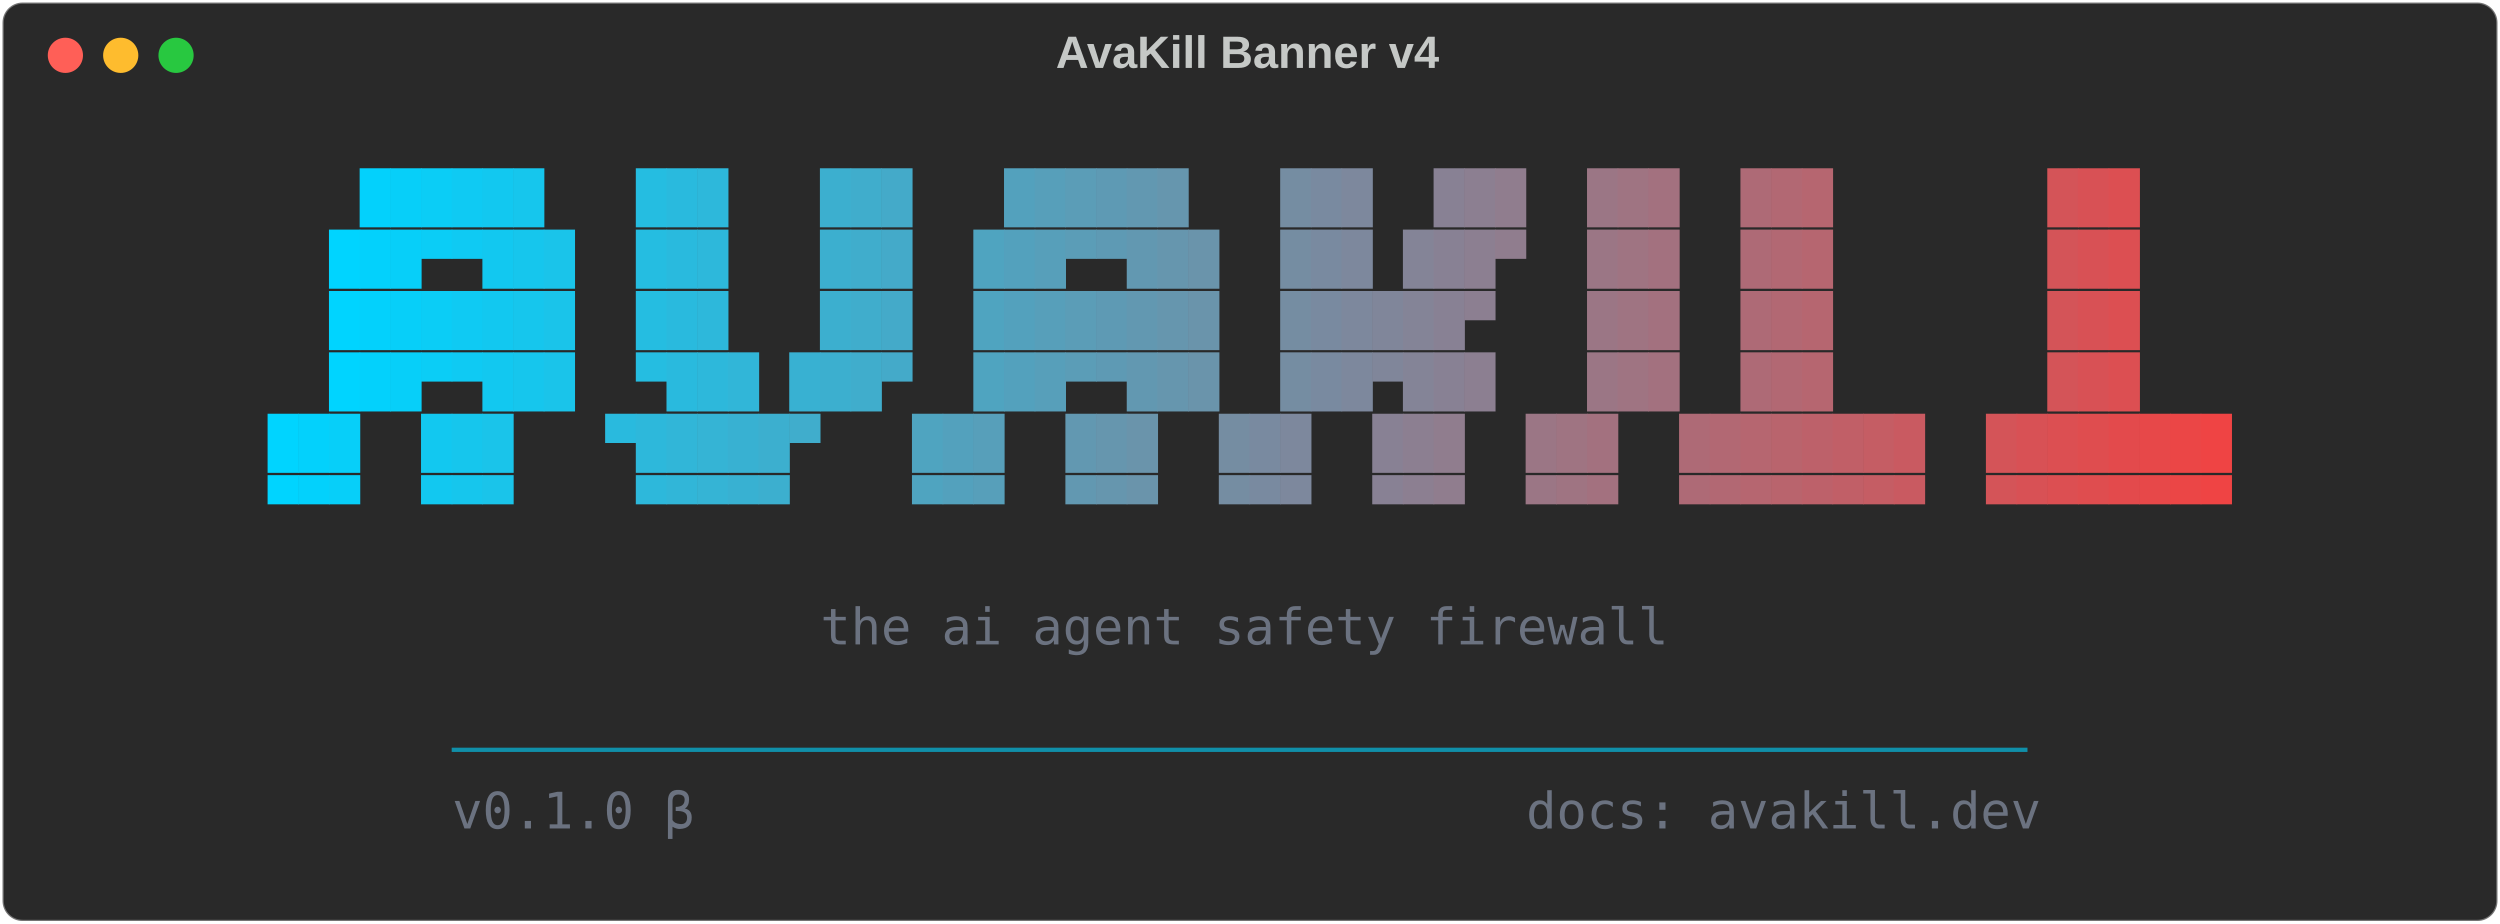
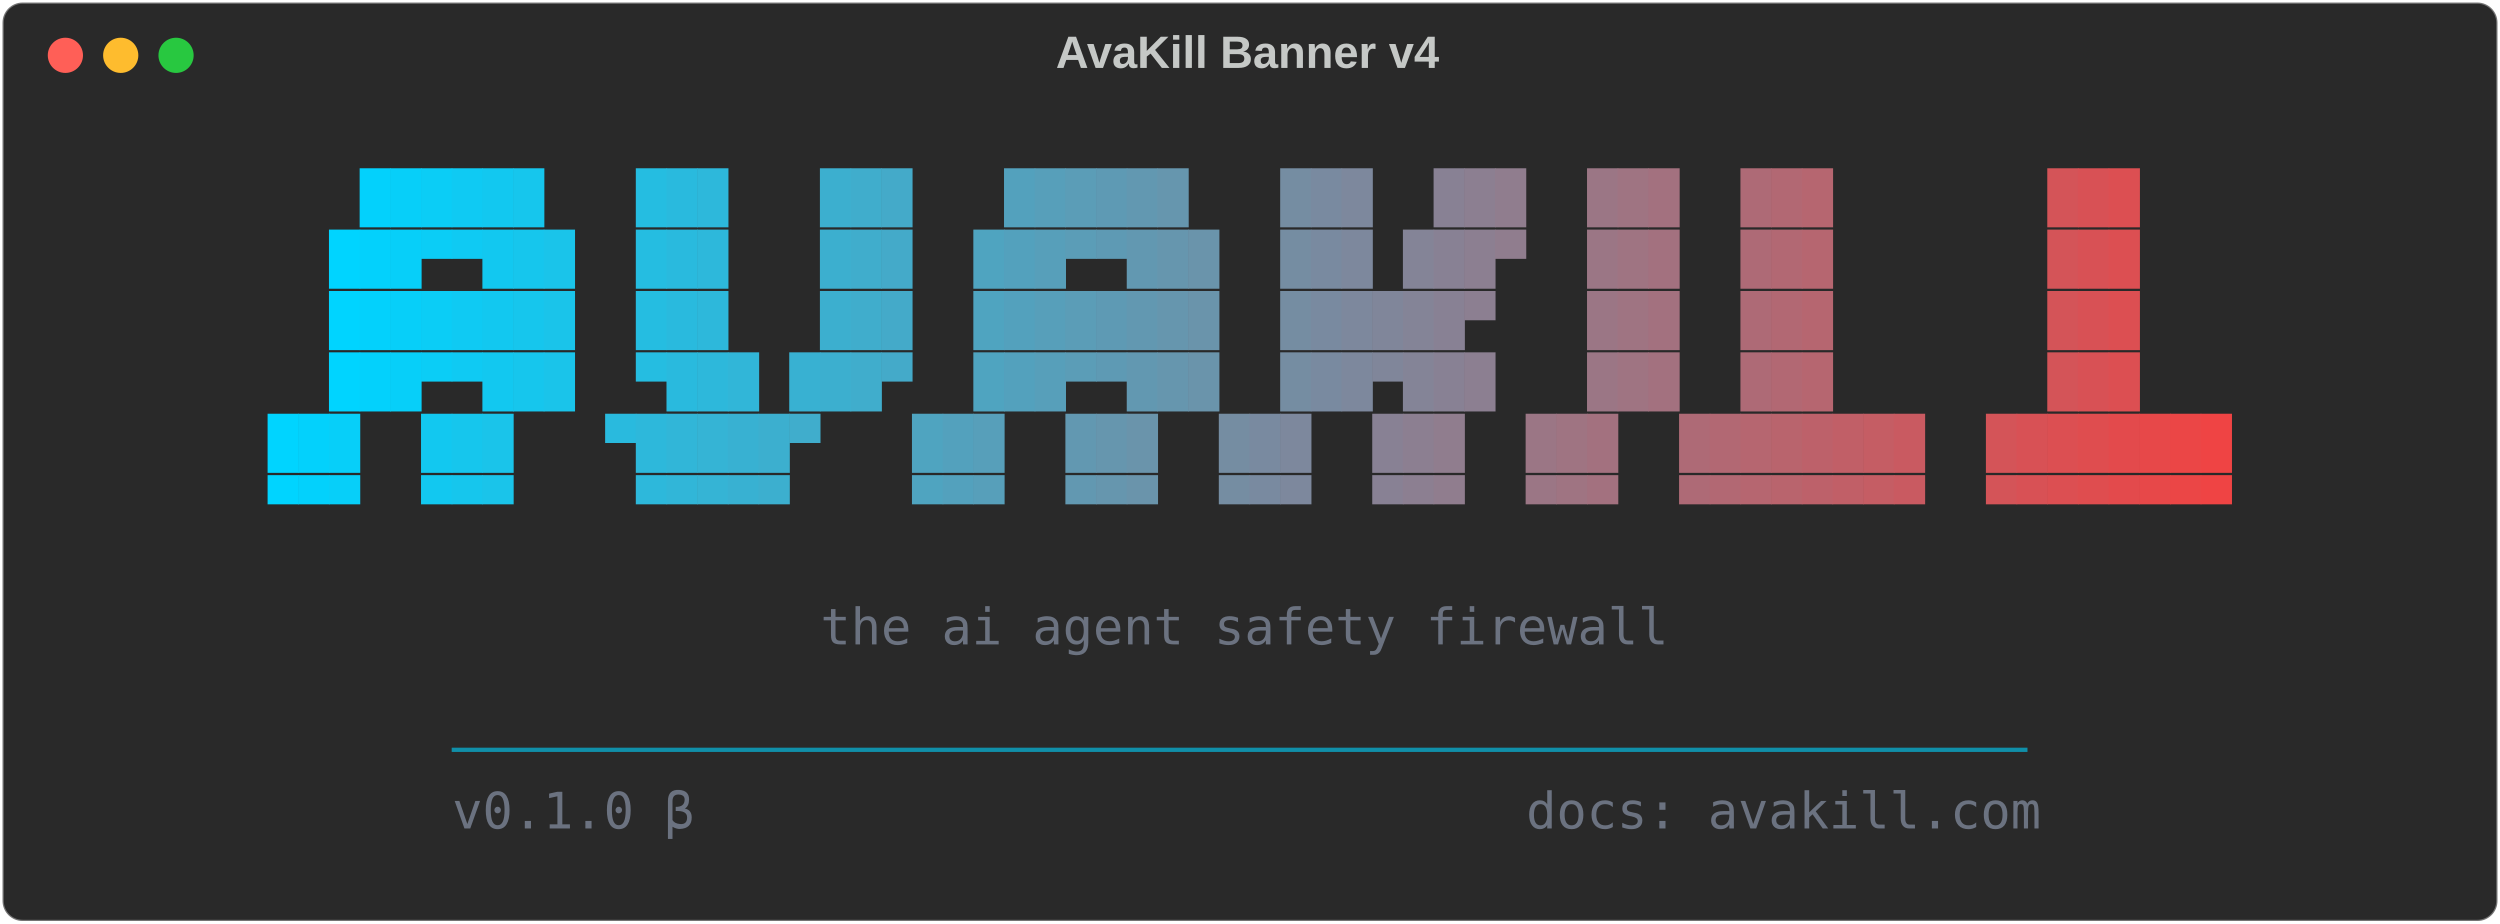
<svg xmlns="http://www.w3.org/2000/svg" class="rich-terminal" viewBox="0 0 994 367.2">
  <style>

    @font-face {
        font-family: "Fira Code";
        src: local("FiraCode-Regular"),
                url("https://cdnjs.cloudflare.com/ajax/libs/firacode/6.2.0/woff2/FiraCode-Regular.woff2") format("woff2"),
                url("https://cdnjs.cloudflare.com/ajax/libs/firacode/6.2.0/woff/FiraCode-Regular.woff") format("woff");
        font-style: normal;
        font-weight: 400;
    }
    @font-face {
        font-family: "Fira Code";
        src: local("FiraCode-Bold"),
                url("https://cdnjs.cloudflare.com/ajax/libs/firacode/6.2.0/woff2/FiraCode-Bold.woff2") format("woff2"),
                url("https://cdnjs.cloudflare.com/ajax/libs/firacode/6.2.0/woff/FiraCode-Bold.woff") format("woff");
        font-style: bold;
        font-weight: 700;
    }

    .terminal-624189863-matrix {
        font-family: Fira Code, monospace;
        font-size: 20px;
        line-height: 24.4px;
        font-variant-east-asian: full-width;
    }

    .terminal-624189863-title {
        font-size: 18px;
        font-weight: bold;
        font-family: arial;
    }

    .terminal-624189863-r1 { fill: #c5c8c6 }
.terminal-624189863-r2 { fill: #03d1fc;font-weight: bold }
.terminal-624189863-r3 { fill: #07cff9;font-weight: bold }
.terminal-624189863-r4 { fill: #0bcdf6;font-weight: bold }
.terminal-624189863-r5 { fill: #0fcaf3;font-weight: bold }
.terminal-624189863-r6 { fill: #12c8f0;font-weight: bold }
.terminal-624189863-r7 { fill: #16c6ed;font-weight: bold }
.terminal-624189863-r8 { fill: #25bde1;font-weight: bold }
.terminal-624189863-r9 { fill: #29bade;font-weight: bold }
.terminal-624189863-r10 { fill: #2db8db;font-weight: bold }
.terminal-624189863-r11 { fill: #3cafcf;font-weight: bold }
.terminal-624189863-r12 { fill: #40adcc;font-weight: bold }
.terminal-624189863-r13 { fill: #44aac9;font-weight: bold }
.terminal-624189863-r14 { fill: #53a1bd;font-weight: bold }
.terminal-624189863-r15 { fill: #579fba;font-weight: bold }
.terminal-624189863-r16 { fill: #5b9db7;font-weight: bold }
.terminal-624189863-r17 { fill: #5e9ab4;font-weight: bold }
.terminal-624189863-r18 { fill: #6298b1;font-weight: bold }
.terminal-624189863-r19 { fill: #6696ae;font-weight: bold }
.terminal-624189863-r20 { fill: #758da2;font-weight: bold }
.terminal-624189863-r21 { fill: #798aa0;font-weight: bold }
.terminal-624189863-r22 { fill: #7d889d;font-weight: bold }
.terminal-624189863-r23 { fill: #888194;font-weight: bold }
.terminal-624189863-r24 { fill: #8c7f91;font-weight: bold }
.terminal-624189863-r25 { fill: #907d8e;font-weight: bold }
.terminal-624189863-r26 { fill: #9b7685;font-weight: bold }
.terminal-624189863-r27 { fill: #9f7482;font-weight: bold }
.terminal-624189863-r28 { fill: #a3717f;font-weight: bold }
.terminal-624189863-r29 { fill: #ae6a76;font-weight: bold }
.terminal-624189863-r30 { fill: #b26873;font-weight: bold }
.terminal-624189863-r31 { fill: #b66670;font-weight: bold }
.terminal-624189863-r32 { fill: #d45458;font-weight: bold }
.terminal-624189863-r33 { fill: #d85155;font-weight: bold }
.terminal-624189863-r34 { fill: #dc4f52;font-weight: bold }
.terminal-624189863-r35 { fill: #00d4ff;font-weight: bold }
.terminal-624189863-r36 { fill: #1ac4ea;font-weight: bold }
.terminal-624189863-r37 { fill: #4fa4c0;font-weight: bold }
.terminal-624189863-r38 { fill: #6a94ab;font-weight: bold }
.terminal-624189863-r39 { fill: #848497;font-weight: bold }
.terminal-624189863-r40 { fill: #80869a;font-weight: bold }
.terminal-624189863-r41 { fill: #31b6d8;font-weight: bold }
.terminal-624189863-r42 { fill: #38b1d2;font-weight: bold }
.terminal-624189863-r43 { fill: #35b4d5;font-weight: bold }
.terminal-624189863-r44 { fill: #b9646d;font-weight: bold }
.terminal-624189863-r45 { fill: #bd616a;font-weight: bold }
.terminal-624189863-r46 { fill: #c15f67;font-weight: bold }
.terminal-624189863-r47 { fill: #c55d64;font-weight: bold }
.terminal-624189863-r48 { fill: #c95a61;font-weight: bold }
.terminal-624189863-r49 { fill: #df4d4f;font-weight: bold }
.terminal-624189863-r50 { fill: #e34a4c;font-weight: bold }
.terminal-624189863-r51 { fill: #e74849;font-weight: bold }
.terminal-624189863-r52 { fill: #eb4646;font-weight: bold }
.terminal-624189863-r53 { fill: #ef4444;font-weight: bold }
.terminal-624189863-r54 { fill: #6b7280 }
.terminal-624189863-r55 { fill: #108fa9 }
    </style>
  <defs>
    <clipPath id="terminal-624189863-clip-terminal">
      <rect x="0" y="0" width="975.0" height="316.2" />
    </clipPath>
    <clipPath id="terminal-624189863-line-0">
      <rect x="0" y="1.5" width="976" height="24.65" />
    </clipPath>
    <clipPath id="terminal-624189863-line-1">
      <rect x="0" y="25.9" width="976" height="24.65" />
    </clipPath>
    <clipPath id="terminal-624189863-line-2">
      <rect x="0" y="50.3" width="976" height="24.65" />
    </clipPath>
    <clipPath id="terminal-624189863-line-3">
      <rect x="0" y="74.7" width="976" height="24.65" />
    </clipPath>
    <clipPath id="terminal-624189863-line-4">
      <rect x="0" y="99.1" width="976" height="24.65" />
    </clipPath>
    <clipPath id="terminal-624189863-line-5">
      <rect x="0" y="123.5" width="976" height="24.65" />
    </clipPath>
    <clipPath id="terminal-624189863-line-6">
      <rect x="0" y="147.9" width="976" height="24.65" />
    </clipPath>
    <clipPath id="terminal-624189863-line-7">
      <rect x="0" y="172.3" width="976" height="24.65" />
    </clipPath>
    <clipPath id="terminal-624189863-line-8">
      <rect x="0" y="196.7" width="976" height="24.65" />
    </clipPath>
    <clipPath id="terminal-624189863-line-9">
      <rect x="0" y="221.1" width="976" height="24.65" />
    </clipPath>
    <clipPath id="terminal-624189863-line-10">
      <rect x="0" y="245.5" width="976" height="24.65" />
    </clipPath>
    <clipPath id="terminal-624189863-line-11">
      <rect x="0" y="269.9" width="976" height="24.65" />
    </clipPath>
  </defs>
  <rect fill="#292929" stroke="rgba(255,255,255,0.35)" stroke-width="1" x="1" y="1" width="992" height="365.2" rx="8" />
  <text class="terminal-624189863-title" fill="#c5c8c6" text-anchor="middle" x="496" y="27">AvaKill Banner v4</text>
  <g transform="translate(26,22)">
    <circle cx="0" cy="0" r="7" fill="#ff5f57" />
    <circle cx="22" cy="0" r="7" fill="#febc2e" />
    <circle cx="44" cy="0" r="7" fill="#28c840" />
  </g>
  <g transform="translate(9, 41)" clip-path="url(#terminal-624189863-clip-terminal)">
    <g class="terminal-624189863-matrix">
      <text class="terminal-624189863-r1" x="976" y="20" textLength="12.2" clip-path="url(#terminal-624189863-line-0)">
</text>
      <text class="terminal-624189863-r2" x="134.2" y="44.4" textLength="12.2" clip-path="url(#terminal-624189863-line-1)">█</text>
      <text class="terminal-624189863-r3" x="146.4" y="44.4" textLength="12.2" clip-path="url(#terminal-624189863-line-1)">█</text>
      <text class="terminal-624189863-r4" x="158.6" y="44.4" textLength="12.2" clip-path="url(#terminal-624189863-line-1)">█</text>
      <text class="terminal-624189863-r5" x="170.8" y="44.4" textLength="12.2" clip-path="url(#terminal-624189863-line-1)">█</text>
      <text class="terminal-624189863-r6" x="183" y="44.4" textLength="12.2" clip-path="url(#terminal-624189863-line-1)">█</text>
      <text class="terminal-624189863-r7" x="195.2" y="44.4" textLength="12.2" clip-path="url(#terminal-624189863-line-1)">█</text>
      <text class="terminal-624189863-r8" x="244" y="44.4" textLength="12.2" clip-path="url(#terminal-624189863-line-1)">█</text>
      <text class="terminal-624189863-r9" x="256.2" y="44.4" textLength="12.2" clip-path="url(#terminal-624189863-line-1)">█</text>
      <text class="terminal-624189863-r10" x="268.4" y="44.4" textLength="12.2" clip-path="url(#terminal-624189863-line-1)">█</text>
      <text class="terminal-624189863-r11" x="317.2" y="44.4" textLength="12.2" clip-path="url(#terminal-624189863-line-1)">█</text>
      <text class="terminal-624189863-r12" x="329.4" y="44.4" textLength="12.2" clip-path="url(#terminal-624189863-line-1)">█</text>
      <text class="terminal-624189863-r13" x="341.6" y="44.4" textLength="12.2" clip-path="url(#terminal-624189863-line-1)">█</text>
      <text class="terminal-624189863-r14" x="390.4" y="44.4" textLength="12.2" clip-path="url(#terminal-624189863-line-1)">█</text>
      <text class="terminal-624189863-r15" x="402.6" y="44.4" textLength="12.2" clip-path="url(#terminal-624189863-line-1)">█</text>
      <text class="terminal-624189863-r16" x="414.8" y="44.4" textLength="12.2" clip-path="url(#terminal-624189863-line-1)">█</text>
      <text class="terminal-624189863-r17" x="427" y="44.4" textLength="12.2" clip-path="url(#terminal-624189863-line-1)">█</text>
      <text class="terminal-624189863-r18" x="439.2" y="44.4" textLength="12.2" clip-path="url(#terminal-624189863-line-1)">█</text>
      <text class="terminal-624189863-r19" x="451.4" y="44.4" textLength="12.2" clip-path="url(#terminal-624189863-line-1)">█</text>
      <text class="terminal-624189863-r20" x="500.2" y="44.4" textLength="12.2" clip-path="url(#terminal-624189863-line-1)">█</text>
      <text class="terminal-624189863-r21" x="512.4" y="44.4" textLength="12.2" clip-path="url(#terminal-624189863-line-1)">█</text>
      <text class="terminal-624189863-r22" x="524.6" y="44.4" textLength="12.2" clip-path="url(#terminal-624189863-line-1)">█</text>
      <text class="terminal-624189863-r23" x="561.2" y="44.4" textLength="12.2" clip-path="url(#terminal-624189863-line-1)">█</text>
      <text class="terminal-624189863-r24" x="573.4" y="44.4" textLength="12.2" clip-path="url(#terminal-624189863-line-1)">█</text>
      <text class="terminal-624189863-r25" x="585.6" y="44.4" textLength="12.2" clip-path="url(#terminal-624189863-line-1)">█</text>
      <text class="terminal-624189863-r26" x="622.2" y="44.4" textLength="12.2" clip-path="url(#terminal-624189863-line-1)">█</text>
      <text class="terminal-624189863-r27" x="634.4" y="44.4" textLength="12.2" clip-path="url(#terminal-624189863-line-1)">█</text>
      <text class="terminal-624189863-r28" x="646.6" y="44.4" textLength="12.2" clip-path="url(#terminal-624189863-line-1)">█</text>
      <text class="terminal-624189863-r29" x="683.2" y="44.4" textLength="12.2" clip-path="url(#terminal-624189863-line-1)">█</text>
      <text class="terminal-624189863-r30" x="695.4" y="44.4" textLength="12.2" clip-path="url(#terminal-624189863-line-1)">█</text>
      <text class="terminal-624189863-r31" x="707.6" y="44.4" textLength="12.2" clip-path="url(#terminal-624189863-line-1)">█</text>
      <text class="terminal-624189863-r32" x="805.2" y="44.4" textLength="12.2" clip-path="url(#terminal-624189863-line-1)">█</text>
      <text class="terminal-624189863-r33" x="817.4" y="44.4" textLength="12.2" clip-path="url(#terminal-624189863-line-1)">█</text>
      <text class="terminal-624189863-r34" x="829.6" y="44.4" textLength="12.2" clip-path="url(#terminal-624189863-line-1)">█</text>
      <text class="terminal-624189863-r1" x="976" y="44.4" textLength="12.2" clip-path="url(#terminal-624189863-line-1)">
</text>
      <text class="terminal-624189863-r35" x="122" y="68.8" textLength="12.2" clip-path="url(#terminal-624189863-line-2)">█</text>
      <text class="terminal-624189863-r2" x="134.2" y="68.8" textLength="12.2" clip-path="url(#terminal-624189863-line-2)">█</text>
      <text class="terminal-624189863-r3" x="146.4" y="68.8" textLength="12.2" clip-path="url(#terminal-624189863-line-2)">█</text>
      <text class="terminal-624189863-r4" x="158.6" y="68.8" textLength="12.2" clip-path="url(#terminal-624189863-line-2)">▀</text>
      <text class="terminal-624189863-r5" x="170.8" y="68.8" textLength="12.2" clip-path="url(#terminal-624189863-line-2)">▀</text>
      <text class="terminal-624189863-r6" x="183" y="68.8" textLength="12.2" clip-path="url(#terminal-624189863-line-2)">█</text>
      <text class="terminal-624189863-r7" x="195.2" y="68.8" textLength="12.2" clip-path="url(#terminal-624189863-line-2)">█</text>
      <text class="terminal-624189863-r36" x="207.4" y="68.8" textLength="12.2" clip-path="url(#terminal-624189863-line-2)">█</text>
      <text class="terminal-624189863-r8" x="244" y="68.8" textLength="12.2" clip-path="url(#terminal-624189863-line-2)">█</text>
      <text class="terminal-624189863-r9" x="256.2" y="68.8" textLength="12.2" clip-path="url(#terminal-624189863-line-2)">█</text>
      <text class="terminal-624189863-r10" x="268.4" y="68.8" textLength="12.2" clip-path="url(#terminal-624189863-line-2)">█</text>
      <text class="terminal-624189863-r11" x="317.2" y="68.8" textLength="12.2" clip-path="url(#terminal-624189863-line-2)">█</text>
      <text class="terminal-624189863-r12" x="329.4" y="68.8" textLength="12.2" clip-path="url(#terminal-624189863-line-2)">█</text>
      <text class="terminal-624189863-r13" x="341.6" y="68.8" textLength="12.2" clip-path="url(#terminal-624189863-line-2)">█</text>
      <text class="terminal-624189863-r37" x="378.2" y="68.8" textLength="12.2" clip-path="url(#terminal-624189863-line-2)">█</text>
      <text class="terminal-624189863-r14" x="390.4" y="68.8" textLength="12.2" clip-path="url(#terminal-624189863-line-2)">█</text>
      <text class="terminal-624189863-r15" x="402.6" y="68.8" textLength="12.2" clip-path="url(#terminal-624189863-line-2)">█</text>
      <text class="terminal-624189863-r16" x="414.8" y="68.8" textLength="12.2" clip-path="url(#terminal-624189863-line-2)">▀</text>
      <text class="terminal-624189863-r17" x="427" y="68.8" textLength="12.2" clip-path="url(#terminal-624189863-line-2)">▀</text>
      <text class="terminal-624189863-r18" x="439.2" y="68.8" textLength="12.2" clip-path="url(#terminal-624189863-line-2)">█</text>
      <text class="terminal-624189863-r19" x="451.4" y="68.8" textLength="12.2" clip-path="url(#terminal-624189863-line-2)">█</text>
      <text class="terminal-624189863-r38" x="463.6" y="68.8" textLength="12.2" clip-path="url(#terminal-624189863-line-2)">█</text>
      <text class="terminal-624189863-r20" x="500.2" y="68.8" textLength="12.2" clip-path="url(#terminal-624189863-line-2)">█</text>
      <text class="terminal-624189863-r21" x="512.4" y="68.8" textLength="12.2" clip-path="url(#terminal-624189863-line-2)">█</text>
      <text class="terminal-624189863-r22" x="524.6" y="68.8" textLength="12.2" clip-path="url(#terminal-624189863-line-2)">█</text>
      <text class="terminal-624189863-r39" x="549" y="68.8" textLength="12.2" clip-path="url(#terminal-624189863-line-2)">█</text>
      <text class="terminal-624189863-r23" x="561.2" y="68.8" textLength="12.2" clip-path="url(#terminal-624189863-line-2)">█</text>
      <text class="terminal-624189863-r24" x="573.4" y="68.8" textLength="12.2" clip-path="url(#terminal-624189863-line-2)">█</text>
      <text class="terminal-624189863-r25" x="585.6" y="68.8" textLength="12.2" clip-path="url(#terminal-624189863-line-2)">▀</text>
      <text class="terminal-624189863-r26" x="622.2" y="68.8" textLength="12.2" clip-path="url(#terminal-624189863-line-2)">█</text>
      <text class="terminal-624189863-r27" x="634.4" y="68.8" textLength="12.2" clip-path="url(#terminal-624189863-line-2)">█</text>
      <text class="terminal-624189863-r28" x="646.6" y="68.8" textLength="12.2" clip-path="url(#terminal-624189863-line-2)">█</text>
      <text class="terminal-624189863-r29" x="683.2" y="68.8" textLength="12.2" clip-path="url(#terminal-624189863-line-2)">█</text>
      <text class="terminal-624189863-r30" x="695.4" y="68.8" textLength="12.2" clip-path="url(#terminal-624189863-line-2)">█</text>
      <text class="terminal-624189863-r31" x="707.6" y="68.8" textLength="12.2" clip-path="url(#terminal-624189863-line-2)">█</text>
      <text class="terminal-624189863-r32" x="805.2" y="68.8" textLength="12.2" clip-path="url(#terminal-624189863-line-2)">█</text>
      <text class="terminal-624189863-r33" x="817.4" y="68.8" textLength="12.2" clip-path="url(#terminal-624189863-line-2)">█</text>
      <text class="terminal-624189863-r34" x="829.6" y="68.8" textLength="12.2" clip-path="url(#terminal-624189863-line-2)">█</text>
      <text class="terminal-624189863-r1" x="976" y="68.8" textLength="12.2" clip-path="url(#terminal-624189863-line-2)">
</text>
      <text class="terminal-624189863-r35" x="122" y="93.2" textLength="12.2" clip-path="url(#terminal-624189863-line-3)">█</text>
      <text class="terminal-624189863-r2" x="134.2" y="93.2" textLength="12.2" clip-path="url(#terminal-624189863-line-3)">█</text>
      <text class="terminal-624189863-r3" x="146.4" y="93.2" textLength="12.2" clip-path="url(#terminal-624189863-line-3)">█</text>
      <text class="terminal-624189863-r4" x="158.6" y="93.2" textLength="12.2" clip-path="url(#terminal-624189863-line-3)">█</text>
      <text class="terminal-624189863-r5" x="170.8" y="93.2" textLength="12.2" clip-path="url(#terminal-624189863-line-3)">█</text>
      <text class="terminal-624189863-r6" x="183" y="93.2" textLength="12.2" clip-path="url(#terminal-624189863-line-3)">█</text>
      <text class="terminal-624189863-r7" x="195.2" y="93.2" textLength="12.2" clip-path="url(#terminal-624189863-line-3)">█</text>
      <text class="terminal-624189863-r36" x="207.4" y="93.2" textLength="12.2" clip-path="url(#terminal-624189863-line-3)">█</text>
      <text class="terminal-624189863-r8" x="244" y="93.2" textLength="12.2" clip-path="url(#terminal-624189863-line-3)">█</text>
      <text class="terminal-624189863-r9" x="256.2" y="93.2" textLength="12.2" clip-path="url(#terminal-624189863-line-3)">█</text>
      <text class="terminal-624189863-r10" x="268.4" y="93.2" textLength="12.2" clip-path="url(#terminal-624189863-line-3)">█</text>
      <text class="terminal-624189863-r11" x="317.2" y="93.2" textLength="12.2" clip-path="url(#terminal-624189863-line-3)">█</text>
      <text class="terminal-624189863-r12" x="329.4" y="93.2" textLength="12.2" clip-path="url(#terminal-624189863-line-3)">█</text>
      <text class="terminal-624189863-r13" x="341.6" y="93.2" textLength="12.2" clip-path="url(#terminal-624189863-line-3)">█</text>
      <text class="terminal-624189863-r37" x="378.2" y="93.2" textLength="12.2" clip-path="url(#terminal-624189863-line-3)">█</text>
      <text class="terminal-624189863-r14" x="390.4" y="93.2" textLength="12.2" clip-path="url(#terminal-624189863-line-3)">█</text>
      <text class="terminal-624189863-r15" x="402.6" y="93.2" textLength="12.2" clip-path="url(#terminal-624189863-line-3)">█</text>
      <text class="terminal-624189863-r16" x="414.8" y="93.2" textLength="12.2" clip-path="url(#terminal-624189863-line-3)">█</text>
      <text class="terminal-624189863-r17" x="427" y="93.2" textLength="12.2" clip-path="url(#terminal-624189863-line-3)">█</text>
      <text class="terminal-624189863-r18" x="439.2" y="93.2" textLength="12.2" clip-path="url(#terminal-624189863-line-3)">█</text>
      <text class="terminal-624189863-r19" x="451.4" y="93.2" textLength="12.2" clip-path="url(#terminal-624189863-line-3)">█</text>
      <text class="terminal-624189863-r38" x="463.6" y="93.2" textLength="12.2" clip-path="url(#terminal-624189863-line-3)">█</text>
      <text class="terminal-624189863-r20" x="500.2" y="93.2" textLength="12.2" clip-path="url(#terminal-624189863-line-3)">█</text>
      <text class="terminal-624189863-r21" x="512.4" y="93.2" textLength="12.2" clip-path="url(#terminal-624189863-line-3)">█</text>
      <text class="terminal-624189863-r22" x="524.6" y="93.2" textLength="12.2" clip-path="url(#terminal-624189863-line-3)">█</text>
      <text class="terminal-624189863-r40" x="536.8" y="93.2" textLength="12.2" clip-path="url(#terminal-624189863-line-3)">█</text>
      <text class="terminal-624189863-r39" x="549" y="93.2" textLength="12.2" clip-path="url(#terminal-624189863-line-3)">█</text>
      <text class="terminal-624189863-r23" x="561.2" y="93.2" textLength="12.2" clip-path="url(#terminal-624189863-line-3)">█</text>
      <text class="terminal-624189863-r24" x="573.4" y="93.2" textLength="12.2" clip-path="url(#terminal-624189863-line-3)">▀</text>
      <text class="terminal-624189863-r26" x="622.2" y="93.2" textLength="12.2" clip-path="url(#terminal-624189863-line-3)">█</text>
      <text class="terminal-624189863-r27" x="634.4" y="93.2" textLength="12.2" clip-path="url(#terminal-624189863-line-3)">█</text>
      <text class="terminal-624189863-r28" x="646.6" y="93.2" textLength="12.2" clip-path="url(#terminal-624189863-line-3)">█</text>
      <text class="terminal-624189863-r29" x="683.2" y="93.2" textLength="12.2" clip-path="url(#terminal-624189863-line-3)">█</text>
      <text class="terminal-624189863-r30" x="695.4" y="93.2" textLength="12.2" clip-path="url(#terminal-624189863-line-3)">█</text>
      <text class="terminal-624189863-r31" x="707.6" y="93.2" textLength="12.2" clip-path="url(#terminal-624189863-line-3)">█</text>
      <text class="terminal-624189863-r32" x="805.2" y="93.2" textLength="12.2" clip-path="url(#terminal-624189863-line-3)">█</text>
      <text class="terminal-624189863-r33" x="817.4" y="93.2" textLength="12.2" clip-path="url(#terminal-624189863-line-3)">█</text>
      <text class="terminal-624189863-r34" x="829.6" y="93.2" textLength="12.2" clip-path="url(#terminal-624189863-line-3)">█</text>
      <text class="terminal-624189863-r1" x="976" y="93.2" textLength="12.2" clip-path="url(#terminal-624189863-line-3)">
</text>
      <text class="terminal-624189863-r35" x="122" y="117.6" textLength="12.2" clip-path="url(#terminal-624189863-line-4)">█</text>
      <text class="terminal-624189863-r2" x="134.2" y="117.6" textLength="12.2" clip-path="url(#terminal-624189863-line-4)">█</text>
      <text class="terminal-624189863-r3" x="146.4" y="117.6" textLength="12.2" clip-path="url(#terminal-624189863-line-4)">█</text>
      <text class="terminal-624189863-r4" x="158.6" y="117.6" textLength="12.2" clip-path="url(#terminal-624189863-line-4)">▀</text>
      <text class="terminal-624189863-r5" x="170.8" y="117.6" textLength="12.2" clip-path="url(#terminal-624189863-line-4)">▀</text>
      <text class="terminal-624189863-r6" x="183" y="117.6" textLength="12.2" clip-path="url(#terminal-624189863-line-4)">█</text>
      <text class="terminal-624189863-r7" x="195.2" y="117.6" textLength="12.2" clip-path="url(#terminal-624189863-line-4)">█</text>
      <text class="terminal-624189863-r36" x="207.4" y="117.6" textLength="12.2" clip-path="url(#terminal-624189863-line-4)">█</text>
      <text class="terminal-624189863-r8" x="244" y="117.6" textLength="12.2" clip-path="url(#terminal-624189863-line-4)">▀</text>
      <text class="terminal-624189863-r9" x="256.2" y="117.6" textLength="12.2" clip-path="url(#terminal-624189863-line-4)">█</text>
      <text class="terminal-624189863-r10" x="268.4" y="117.6" textLength="12.2" clip-path="url(#terminal-624189863-line-4)">█</text>
      <text class="terminal-624189863-r41" x="280.6" y="117.6" textLength="12.2" clip-path="url(#terminal-624189863-line-4)">█</text>
      <text class="terminal-624189863-r42" x="305" y="117.6" textLength="12.2" clip-path="url(#terminal-624189863-line-4)">█</text>
      <text class="terminal-624189863-r11" x="317.2" y="117.6" textLength="12.2" clip-path="url(#terminal-624189863-line-4)">█</text>
      <text class="terminal-624189863-r12" x="329.4" y="117.6" textLength="12.2" clip-path="url(#terminal-624189863-line-4)">█</text>
      <text class="terminal-624189863-r13" x="341.6" y="117.6" textLength="12.2" clip-path="url(#terminal-624189863-line-4)">▀</text>
      <text class="terminal-624189863-r37" x="378.2" y="117.6" textLength="12.2" clip-path="url(#terminal-624189863-line-4)">█</text>
      <text class="terminal-624189863-r14" x="390.4" y="117.6" textLength="12.2" clip-path="url(#terminal-624189863-line-4)">█</text>
      <text class="terminal-624189863-r15" x="402.6" y="117.6" textLength="12.2" clip-path="url(#terminal-624189863-line-4)">█</text>
      <text class="terminal-624189863-r16" x="414.8" y="117.6" textLength="12.2" clip-path="url(#terminal-624189863-line-4)">▀</text>
      <text class="terminal-624189863-r17" x="427" y="117.6" textLength="12.2" clip-path="url(#terminal-624189863-line-4)">▀</text>
      <text class="terminal-624189863-r18" x="439.2" y="117.6" textLength="12.2" clip-path="url(#terminal-624189863-line-4)">█</text>
      <text class="terminal-624189863-r19" x="451.4" y="117.6" textLength="12.2" clip-path="url(#terminal-624189863-line-4)">█</text>
      <text class="terminal-624189863-r38" x="463.6" y="117.6" textLength="12.2" clip-path="url(#terminal-624189863-line-4)">█</text>
      <text class="terminal-624189863-r20" x="500.2" y="117.6" textLength="12.2" clip-path="url(#terminal-624189863-line-4)">█</text>
      <text class="terminal-624189863-r21" x="512.4" y="117.6" textLength="12.2" clip-path="url(#terminal-624189863-line-4)">█</text>
      <text class="terminal-624189863-r22" x="524.6" y="117.6" textLength="12.2" clip-path="url(#terminal-624189863-line-4)">█</text>
      <text class="terminal-624189863-r40" x="536.8" y="117.6" textLength="12.2" clip-path="url(#terminal-624189863-line-4)">▀</text>
      <text class="terminal-624189863-r39" x="549" y="117.6" textLength="12.2" clip-path="url(#terminal-624189863-line-4)">█</text>
      <text class="terminal-624189863-r23" x="561.2" y="117.6" textLength="12.2" clip-path="url(#terminal-624189863-line-4)">█</text>
      <text class="terminal-624189863-r24" x="573.4" y="117.6" textLength="12.2" clip-path="url(#terminal-624189863-line-4)">█</text>
      <text class="terminal-624189863-r26" x="622.2" y="117.6" textLength="12.2" clip-path="url(#terminal-624189863-line-4)">█</text>
      <text class="terminal-624189863-r27" x="634.4" y="117.6" textLength="12.2" clip-path="url(#terminal-624189863-line-4)">█</text>
      <text class="terminal-624189863-r28" x="646.6" y="117.6" textLength="12.2" clip-path="url(#terminal-624189863-line-4)">█</text>
      <text class="terminal-624189863-r29" x="683.2" y="117.6" textLength="12.2" clip-path="url(#terminal-624189863-line-4)">█</text>
      <text class="terminal-624189863-r30" x="695.4" y="117.6" textLength="12.2" clip-path="url(#terminal-624189863-line-4)">█</text>
      <text class="terminal-624189863-r31" x="707.6" y="117.6" textLength="12.2" clip-path="url(#terminal-624189863-line-4)">█</text>
      <text class="terminal-624189863-r32" x="805.2" y="117.6" textLength="12.2" clip-path="url(#terminal-624189863-line-4)">█</text>
      <text class="terminal-624189863-r33" x="817.4" y="117.6" textLength="12.2" clip-path="url(#terminal-624189863-line-4)">█</text>
      <text class="terminal-624189863-r34" x="829.6" y="117.6" textLength="12.2" clip-path="url(#terminal-624189863-line-4)">█</text>
      <text class="terminal-624189863-r1" x="976" y="117.6" textLength="12.2" clip-path="url(#terminal-624189863-line-4)">
</text>
      <text class="terminal-624189863-r35" x="97.6" y="142" textLength="12.2" clip-path="url(#terminal-624189863-line-5)">█</text>
      <text class="terminal-624189863-r2" x="109.8" y="142" textLength="12.2" clip-path="url(#terminal-624189863-line-5)">█</text>
      <text class="terminal-624189863-r3" x="122" y="142" textLength="12.2" clip-path="url(#terminal-624189863-line-5)">█</text>
      <text class="terminal-624189863-r6" x="158.6" y="142" textLength="12.2" clip-path="url(#terminal-624189863-line-5)">█</text>
      <text class="terminal-624189863-r7" x="170.8" y="142" textLength="12.2" clip-path="url(#terminal-624189863-line-5)">█</text>
      <text class="terminal-624189863-r36" x="183" y="142" textLength="12.2" clip-path="url(#terminal-624189863-line-5)">█</text>
      <text class="terminal-624189863-r9" x="231.8" y="142" textLength="12.2" clip-path="url(#terminal-624189863-line-5)">▀</text>
      <text class="terminal-624189863-r10" x="244" y="142" textLength="12.2" clip-path="url(#terminal-624189863-line-5)">█</text>
      <text class="terminal-624189863-r41" x="256.2" y="142" textLength="12.2" clip-path="url(#terminal-624189863-line-5)">█</text>
      <text class="terminal-624189863-r43" x="268.4" y="142" textLength="12.2" clip-path="url(#terminal-624189863-line-5)">█</text>
      <text class="terminal-624189863-r42" x="280.6" y="142" textLength="12.2" clip-path="url(#terminal-624189863-line-5)">█</text>
      <text class="terminal-624189863-r11" x="292.8" y="142" textLength="12.2" clip-path="url(#terminal-624189863-line-5)">█</text>
      <text class="terminal-624189863-r12" x="305" y="142" textLength="12.2" clip-path="url(#terminal-624189863-line-5)">▀</text>
      <text class="terminal-624189863-r37" x="353.8" y="142" textLength="12.2" clip-path="url(#terminal-624189863-line-5)">█</text>
      <text class="terminal-624189863-r14" x="366" y="142" textLength="12.2" clip-path="url(#terminal-624189863-line-5)">█</text>
      <text class="terminal-624189863-r15" x="378.2" y="142" textLength="12.2" clip-path="url(#terminal-624189863-line-5)">█</text>
      <text class="terminal-624189863-r18" x="414.8" y="142" textLength="12.2" clip-path="url(#terminal-624189863-line-5)">█</text>
      <text class="terminal-624189863-r19" x="427" y="142" textLength="12.2" clip-path="url(#terminal-624189863-line-5)">█</text>
      <text class="terminal-624189863-r38" x="439.2" y="142" textLength="12.2" clip-path="url(#terminal-624189863-line-5)">█</text>
      <text class="terminal-624189863-r20" x="475.8" y="142" textLength="12.2" clip-path="url(#terminal-624189863-line-5)">█</text>
      <text class="terminal-624189863-r21" x="488" y="142" textLength="12.2" clip-path="url(#terminal-624189863-line-5)">█</text>
      <text class="terminal-624189863-r22" x="500.2" y="142" textLength="12.2" clip-path="url(#terminal-624189863-line-5)">█</text>
      <text class="terminal-624189863-r23" x="536.8" y="142" textLength="12.2" clip-path="url(#terminal-624189863-line-5)">█</text>
      <text class="terminal-624189863-r24" x="549" y="142" textLength="12.2" clip-path="url(#terminal-624189863-line-5)">█</text>
      <text class="terminal-624189863-r25" x="561.2" y="142" textLength="12.2" clip-path="url(#terminal-624189863-line-5)">█</text>
      <text class="terminal-624189863-r26" x="597.8" y="142" textLength="12.2" clip-path="url(#terminal-624189863-line-5)">█</text>
      <text class="terminal-624189863-r27" x="610" y="142" textLength="12.2" clip-path="url(#terminal-624189863-line-5)">█</text>
      <text class="terminal-624189863-r28" x="622.2" y="142" textLength="12.2" clip-path="url(#terminal-624189863-line-5)">█</text>
      <text class="terminal-624189863-r29" x="658.8" y="142" textLength="12.2" clip-path="url(#terminal-624189863-line-5)">█</text>
      <text class="terminal-624189863-r30" x="671" y="142" textLength="12.2" clip-path="url(#terminal-624189863-line-5)">█</text>
      <text class="terminal-624189863-r31" x="683.2" y="142" textLength="12.2" clip-path="url(#terminal-624189863-line-5)">█</text>
      <text class="terminal-624189863-r44" x="695.4" y="142" textLength="12.2" clip-path="url(#terminal-624189863-line-5)">█</text>
      <text class="terminal-624189863-r45" x="707.6" y="142" textLength="12.2" clip-path="url(#terminal-624189863-line-5)">█</text>
      <text class="terminal-624189863-r46" x="719.8" y="142" textLength="12.2" clip-path="url(#terminal-624189863-line-5)">█</text>
      <text class="terminal-624189863-r47" x="732" y="142" textLength="12.2" clip-path="url(#terminal-624189863-line-5)">█</text>
      <text class="terminal-624189863-r48" x="744.2" y="142" textLength="12.2" clip-path="url(#terminal-624189863-line-5)">█</text>
      <text class="terminal-624189863-r32" x="780.8" y="142" textLength="12.2" clip-path="url(#terminal-624189863-line-5)">█</text>
      <text class="terminal-624189863-r33" x="793" y="142" textLength="12.2" clip-path="url(#terminal-624189863-line-5)">█</text>
      <text class="terminal-624189863-r34" x="805.2" y="142" textLength="12.2" clip-path="url(#terminal-624189863-line-5)">█</text>
      <text class="terminal-624189863-r49" x="817.4" y="142" textLength="12.2" clip-path="url(#terminal-624189863-line-5)">█</text>
      <text class="terminal-624189863-r50" x="829.6" y="142" textLength="12.2" clip-path="url(#terminal-624189863-line-5)">█</text>
      <text class="terminal-624189863-r51" x="841.8" y="142" textLength="12.2" clip-path="url(#terminal-624189863-line-5)">█</text>
      <text class="terminal-624189863-r52" x="854" y="142" textLength="12.2" clip-path="url(#terminal-624189863-line-5)">█</text>
      <text class="terminal-624189863-r53" x="866.2" y="142" textLength="12.2" clip-path="url(#terminal-624189863-line-5)">█</text>
      <text class="terminal-624189863-r1" x="976" y="142" textLength="12.2" clip-path="url(#terminal-624189863-line-5)">
</text>
      <text class="terminal-624189863-r35" x="97.6" y="166.4" textLength="12.2" clip-path="url(#terminal-624189863-line-6)">▀</text>
      <text class="terminal-624189863-r2" x="109.8" y="166.4" textLength="12.2" clip-path="url(#terminal-624189863-line-6)">▀</text>
      <text class="terminal-624189863-r3" x="122" y="166.4" textLength="12.2" clip-path="url(#terminal-624189863-line-6)">▀</text>
      <text class="terminal-624189863-r6" x="158.6" y="166.4" textLength="12.2" clip-path="url(#terminal-624189863-line-6)">▀</text>
      <text class="terminal-624189863-r7" x="170.8" y="166.4" textLength="12.2" clip-path="url(#terminal-624189863-line-6)">▀</text>
      <text class="terminal-624189863-r36" x="183" y="166.4" textLength="12.2" clip-path="url(#terminal-624189863-line-6)">▀</text>
      <text class="terminal-624189863-r10" x="244" y="166.4" textLength="12.2" clip-path="url(#terminal-624189863-line-6)">▀</text>
      <text class="terminal-624189863-r41" x="256.2" y="166.4" textLength="12.2" clip-path="url(#terminal-624189863-line-6)">▀</text>
      <text class="terminal-624189863-r43" x="268.4" y="166.4" textLength="12.2" clip-path="url(#terminal-624189863-line-6)">▀</text>
      <text class="terminal-624189863-r42" x="280.6" y="166.4" textLength="12.2" clip-path="url(#terminal-624189863-line-6)">▀</text>
      <text class="terminal-624189863-r11" x="292.8" y="166.4" textLength="12.2" clip-path="url(#terminal-624189863-line-6)">▀</text>
      <text class="terminal-624189863-r37" x="353.8" y="166.4" textLength="12.2" clip-path="url(#terminal-624189863-line-6)">▀</text>
      <text class="terminal-624189863-r14" x="366" y="166.4" textLength="12.2" clip-path="url(#terminal-624189863-line-6)">▀</text>
      <text class="terminal-624189863-r15" x="378.2" y="166.4" textLength="12.2" clip-path="url(#terminal-624189863-line-6)">▀</text>
      <text class="terminal-624189863-r18" x="414.8" y="166.4" textLength="12.2" clip-path="url(#terminal-624189863-line-6)">▀</text>
      <text class="terminal-624189863-r19" x="427" y="166.4" textLength="12.2" clip-path="url(#terminal-624189863-line-6)">▀</text>
      <text class="terminal-624189863-r38" x="439.2" y="166.4" textLength="12.2" clip-path="url(#terminal-624189863-line-6)">▀</text>
      <text class="terminal-624189863-r20" x="475.8" y="166.4" textLength="12.2" clip-path="url(#terminal-624189863-line-6)">▀</text>
      <text class="terminal-624189863-r21" x="488" y="166.4" textLength="12.2" clip-path="url(#terminal-624189863-line-6)">▀</text>
      <text class="terminal-624189863-r22" x="500.2" y="166.4" textLength="12.2" clip-path="url(#terminal-624189863-line-6)">▀</text>
      <text class="terminal-624189863-r23" x="536.8" y="166.4" textLength="12.2" clip-path="url(#terminal-624189863-line-6)">▀</text>
      <text class="terminal-624189863-r24" x="549" y="166.4" textLength="12.2" clip-path="url(#terminal-624189863-line-6)">▀</text>
      <text class="terminal-624189863-r25" x="561.2" y="166.4" textLength="12.2" clip-path="url(#terminal-624189863-line-6)">▀</text>
      <text class="terminal-624189863-r26" x="597.8" y="166.4" textLength="12.2" clip-path="url(#terminal-624189863-line-6)">▀</text>
      <text class="terminal-624189863-r27" x="610" y="166.4" textLength="12.2" clip-path="url(#terminal-624189863-line-6)">▀</text>
      <text class="terminal-624189863-r28" x="622.2" y="166.4" textLength="12.2" clip-path="url(#terminal-624189863-line-6)">▀</text>
      <text class="terminal-624189863-r29" x="658.8" y="166.4" textLength="12.2" clip-path="url(#terminal-624189863-line-6)">▀</text>
      <text class="terminal-624189863-r30" x="671" y="166.4" textLength="12.2" clip-path="url(#terminal-624189863-line-6)">▀</text>
      <text class="terminal-624189863-r31" x="683.2" y="166.4" textLength="12.2" clip-path="url(#terminal-624189863-line-6)">▀</text>
      <text class="terminal-624189863-r44" x="695.4" y="166.4" textLength="12.2" clip-path="url(#terminal-624189863-line-6)">▀</text>
      <text class="terminal-624189863-r45" x="707.6" y="166.4" textLength="12.2" clip-path="url(#terminal-624189863-line-6)">▀</text>
      <text class="terminal-624189863-r46" x="719.8" y="166.4" textLength="12.2" clip-path="url(#terminal-624189863-line-6)">▀</text>
      <text class="terminal-624189863-r47" x="732" y="166.4" textLength="12.2" clip-path="url(#terminal-624189863-line-6)">▀</text>
      <text class="terminal-624189863-r48" x="744.2" y="166.4" textLength="12.2" clip-path="url(#terminal-624189863-line-6)">▀</text>
      <text class="terminal-624189863-r32" x="780.8" y="166.4" textLength="12.2" clip-path="url(#terminal-624189863-line-6)">▀</text>
      <text class="terminal-624189863-r33" x="793" y="166.4" textLength="12.2" clip-path="url(#terminal-624189863-line-6)">▀</text>
      <text class="terminal-624189863-r34" x="805.2" y="166.4" textLength="12.2" clip-path="url(#terminal-624189863-line-6)">▀</text>
      <text class="terminal-624189863-r49" x="817.4" y="166.4" textLength="12.2" clip-path="url(#terminal-624189863-line-6)">▀</text>
      <text class="terminal-624189863-r50" x="829.6" y="166.4" textLength="12.2" clip-path="url(#terminal-624189863-line-6)">▀</text>
      <text class="terminal-624189863-r51" x="841.8" y="166.4" textLength="12.2" clip-path="url(#terminal-624189863-line-6)">▀</text>
      <text class="terminal-624189863-r52" x="854" y="166.4" textLength="12.2" clip-path="url(#terminal-624189863-line-6)">▀</text>
      <text class="terminal-624189863-r53" x="866.2" y="166.4" textLength="12.2" clip-path="url(#terminal-624189863-line-6)">▀</text>
      <text class="terminal-624189863-r1" x="976" y="166.4" textLength="12.2" clip-path="url(#terminal-624189863-line-6)">
</text>
      <text class="terminal-624189863-r1" x="976" y="190.8" textLength="12.2" clip-path="url(#terminal-624189863-line-7)">
</text>
      <text class="terminal-624189863-r54" x="317.2" y="215.2" textLength="341.6" clip-path="url(#terminal-624189863-line-8)">the ai agent safety firewall</text>
      <text class="terminal-624189863-r1" x="976" y="215.2" textLength="12.2" clip-path="url(#terminal-624189863-line-8)">
</text>
      <text class="terminal-624189863-r1" x="976" y="239.6" textLength="12.2" clip-path="url(#terminal-624189863-line-9)">
</text>
      <text class="terminal-624189863-r55" x="170.8" y="264" textLength="634.4" clip-path="url(#terminal-624189863-line-10)">────────────────────────────────────────────────────</text>
      <text class="terminal-624189863-r1" x="976" y="264" textLength="12.2" clip-path="url(#terminal-624189863-line-10)">
</text>
      <text class="terminal-624189863-r54" x="170.8" y="288.4" textLength="97.6" clip-path="url(#terminal-624189863-line-11)">v0.1.0 β</text>
-       <text class="terminal-624189863-r54" x="597.8" y="288.4" textLength="207.4" clip-path="url(#terminal-624189863-line-11)">docs: avakill.dev</text>
+       <text class="terminal-624189863-r54" x="597.8" y="288.4" textLength="207.4" clip-path="url(#terminal-624189863-line-11)">docs: avakill.com</text>
      <text class="terminal-624189863-r1" x="976" y="288.4" textLength="12.2" clip-path="url(#terminal-624189863-line-11)">
</text>
      <text class="terminal-624189863-r1" x="976" y="312.8" textLength="12.2" clip-path="url(#terminal-624189863-line-12)">
</text>
    </g>
  </g>
</svg>
